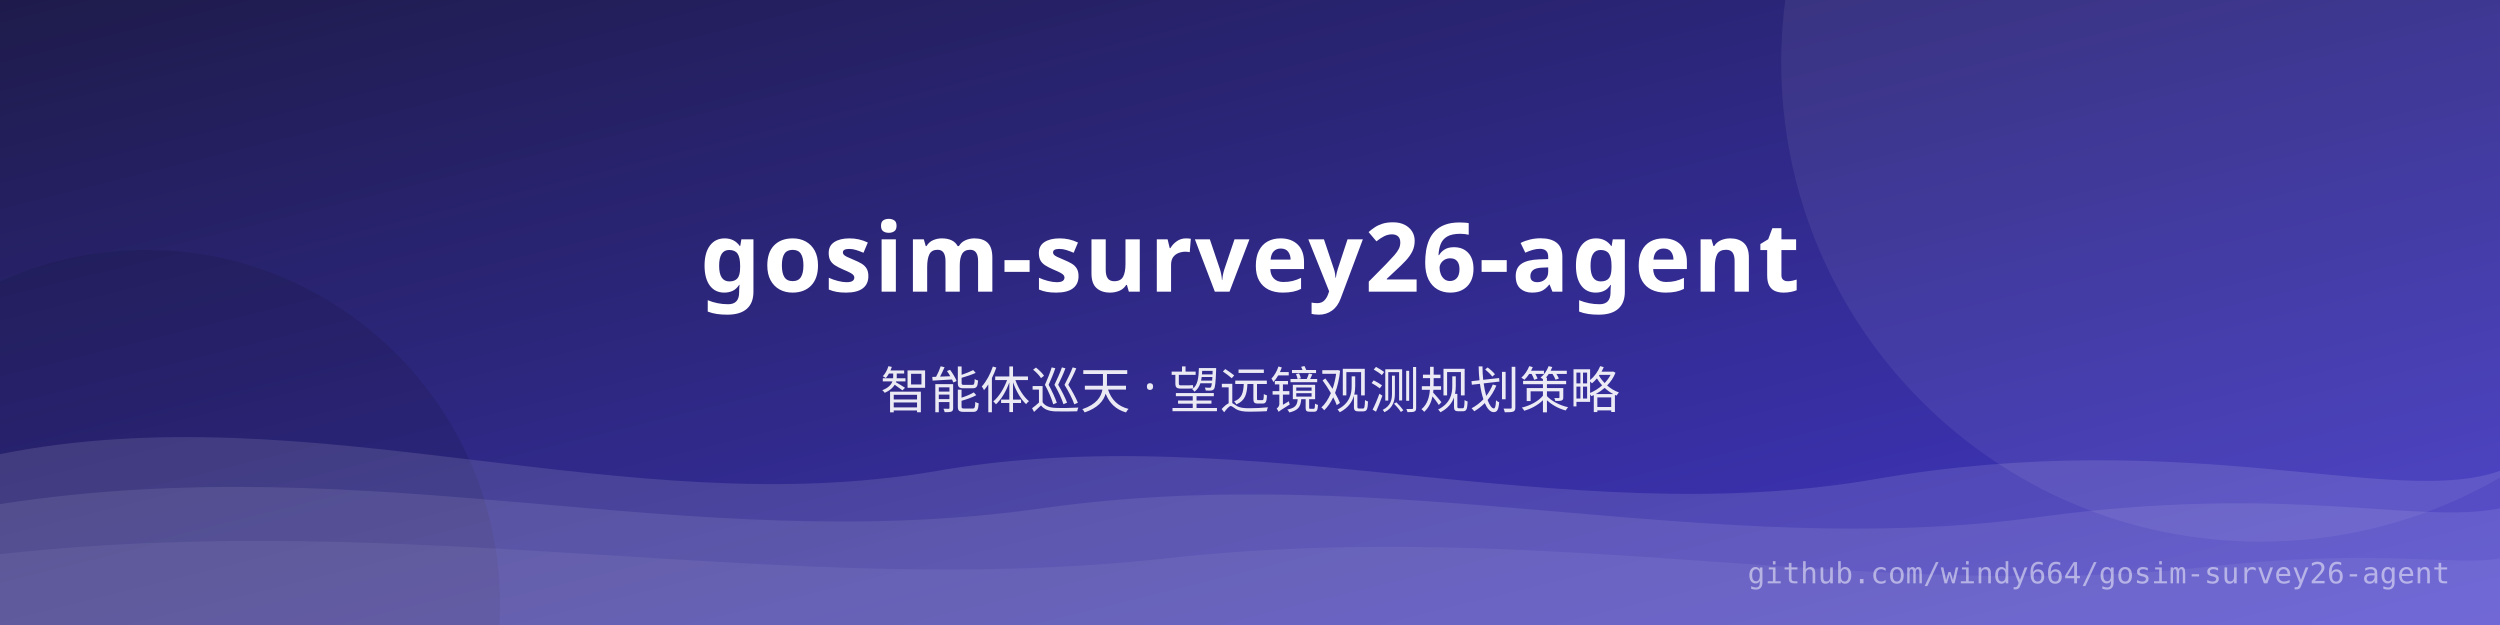
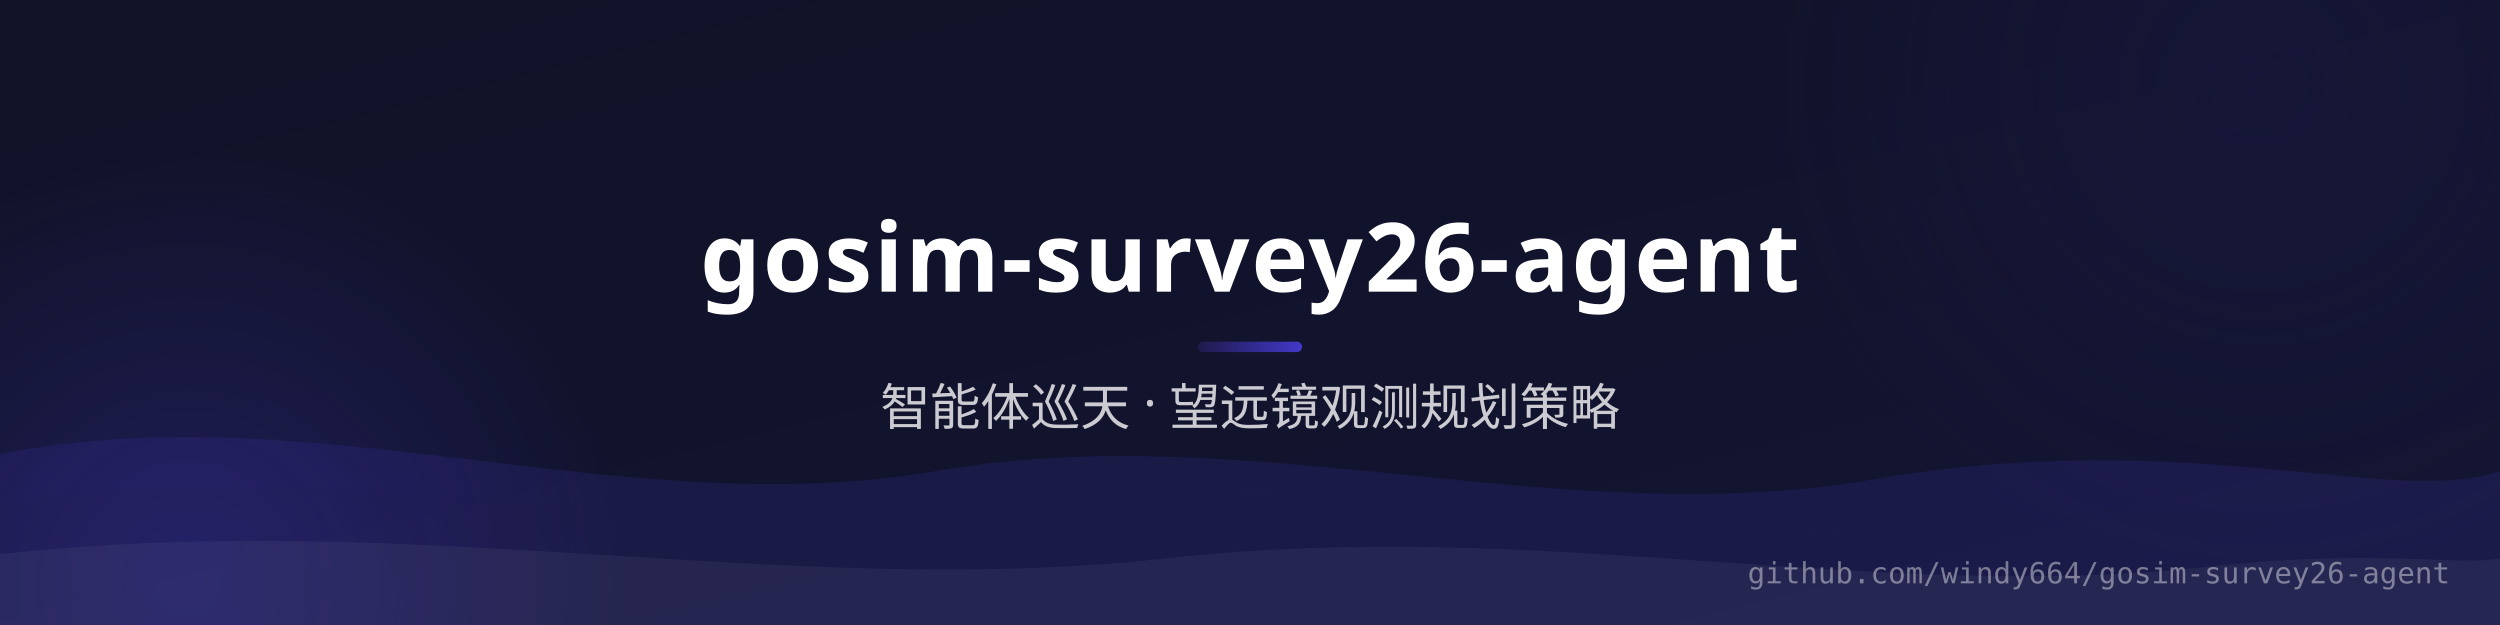
<svg xmlns="http://www.w3.org/2000/svg" width="1200" height="300" viewBox="0 0 1200 300" role="img" aria-label="gosim-survey26-agent">
  <defs>
    <linearGradient id="bg" x1="0" y1="0" x2="1" y2="1">
+       <stop offset="0" stop-color="#101227" />
+       <stop offset="1" stop-color="#131533" />
+     </linearGradient>
+     <radialGradient id="glow1" cx="0.5" cy="0.5" r="0.5">
+       <stop offset="0" stop-color="#1e1b4b" stop-opacity="0.35" />
+       <stop offset="1" stop-color="#1e1b4b" stop-opacity="0" />
+     </radialGradient>
+     <radialGradient id="glow2" cx="0.5" cy="0.5" r="0.5">
+       <stop offset="0" stop-color="#4338ca" stop-opacity="0.28" />
+       <stop offset="1" stop-color="#4338ca" stop-opacity="0" />
+     </radialGradient>
+     <linearGradient id="accent" x1="0" y1="0" x2="1" y2="0">
      <stop offset="0" stop-color="#1e1b4b" />
      <stop offset="1" stop-color="#4338ca" />
    </linearGradient>
  </defs>
  <rect width="1200" height="300" fill="url(#bg)" />
-   <circle cx="1085" cy="30" r="230" fill="#ffffff" opacity="0.07" />
-   <circle cx="70" cy="290" r="170" fill="#000000" opacity="0.10" />
-   <path d="M0,218 C150,188 300,252 450,226 C600,200 750,256 900,230 C1050,204 1150,244 1200,226 L1200,300 L0,300 Z" fill="#ffffff" opacity="0.12" />
-   <path d="M0,242 C180,214 330,268 500,244 C670,220 820,270 980,248 C1100,232 1160,252 1200,244 L1200,300 L0,300 Z" fill="#ffffff" opacity="0.09" />
-   <path d="M0,266 C200,244 380,288 560,268 C740,248 900,290 1060,272 C1140,263 1180,272 1200,268 L1200,300 L0,300 Z" fill="#ffffff" opacity="0.06" />
+   <circle cx="1085" cy="40" r="240" fill="url(#glow1)" />
+   <circle cx="90" cy="280" r="210" fill="url(#glow2)" />
+   <path d="M0,218 C150,188 300,252 450,226 C600,200 750,256 900,230 C1050,204 1150,244 1200,226 L1200,300 L0,300 Z" fill="#4338ca" opacity="0.16" />
+   <path d="M0,242 C180,214 330,268 500,244 C670,220 820,270 980,248 C1100,232 1160,252 1200,244 L1200,300 L0,300 Z" fill="#1e1b4b" opacity="0.1" />
+   <path d="M0,266 C200,244 380,288 560,268 C740,248 900,290 1060,272 C1140,263 1180,272 1200,268 L1200,300 L0,300 Z" fill="#ffffff" opacity="0.05" />
  <text x="600" y="140" text-anchor="middle" font-family="'Segoe UI','PingFang SC','Noto Sans SC','Microsoft YaHei',sans-serif" font-size="46" font-weight="700" fill="#ffffff" letter-spacing="1">gosim-survey26-agent</text>
-   <text x="600" y="196" text-anchor="middle" font-family="'Segoe UI','PingFang SC','Noto Sans SC','Microsoft YaHei',sans-serif" font-size="24" fill="#ffffff" opacity="0.9">智能体巡天 · 望远镜观测规划策略</text>
-   <text x="1176" y="280" text-anchor="end" font-family="ui-monospace,'Cascadia Code',Consolas,monospace" font-size="14" fill="#ffffff" opacity="0.5">github.com/windy664/gosim-survey26-agent</text>
+   <rect x="575" y="164" width="50" height="5" rx="2.5" fill="url(#accent)" />
+   <text x="600" y="204" text-anchor="middle" font-family="'Segoe UI','PingFang SC','Noto Sans SC','Microsoft YaHei',sans-serif" font-size="24" fill="#ffffff" opacity="0.78">智能体巡天 · 望远镜观测规划策略</text>
+   <text x="1176" y="280" text-anchor="end" font-family="ui-monospace,'Cascadia Code',Consolas,monospace" font-size="14" fill="#ffffff" opacity="0.42">github.com/windy664/gosim-survey26-agent</text>
</svg>
